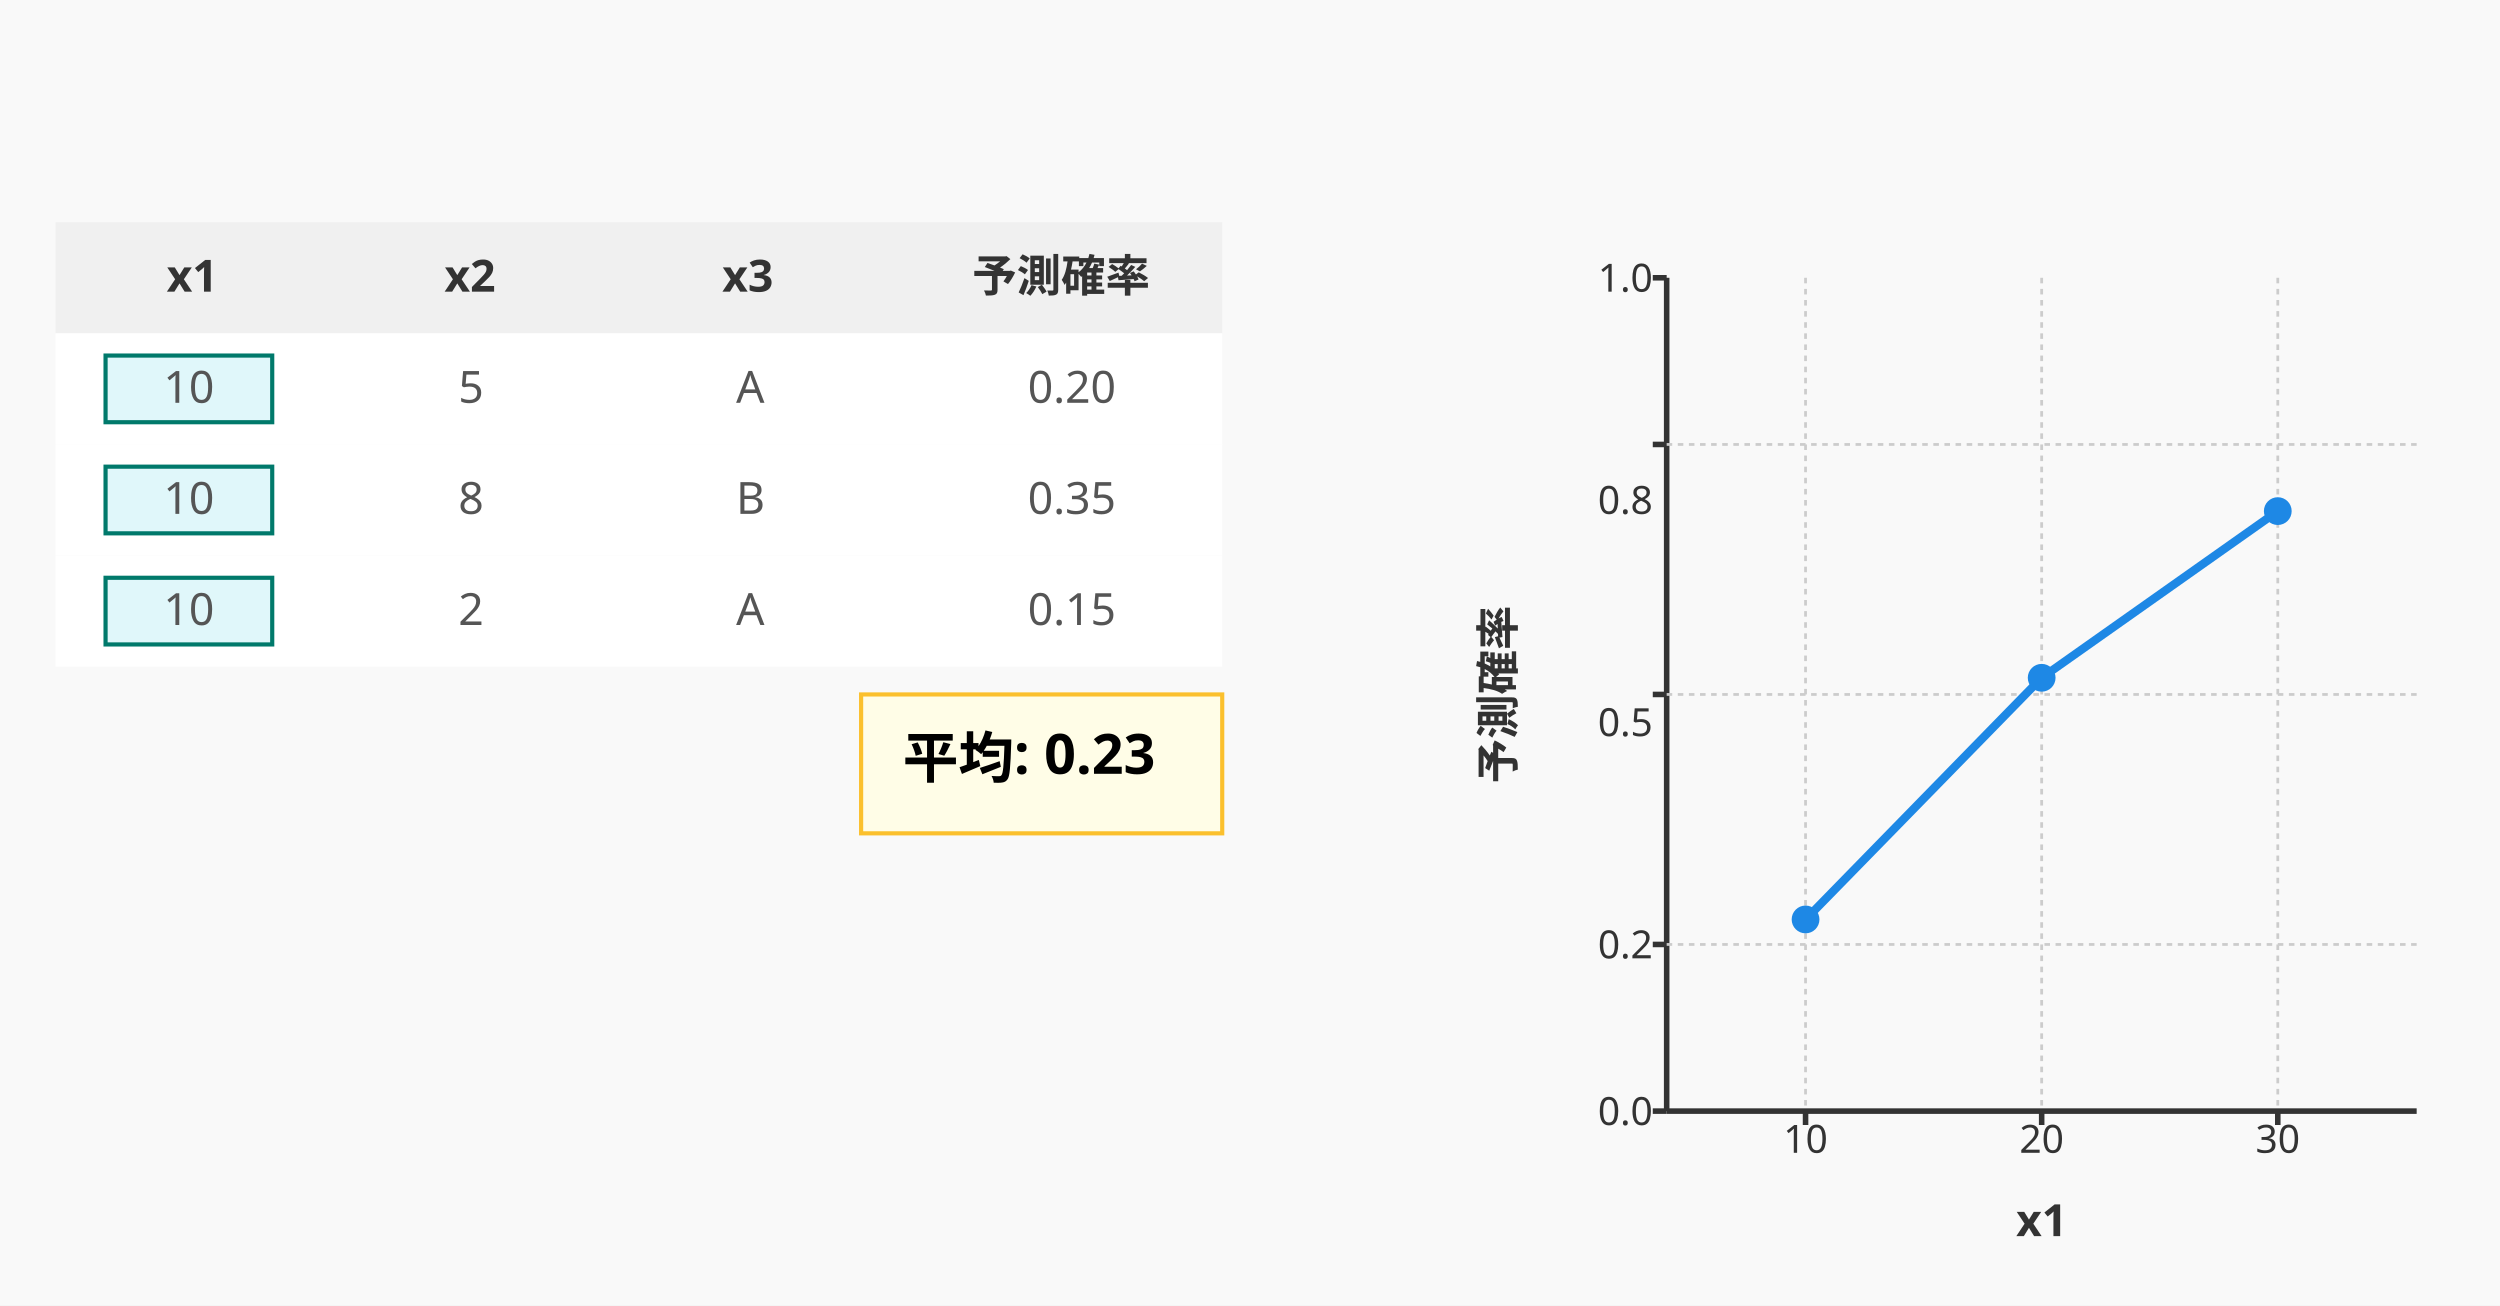
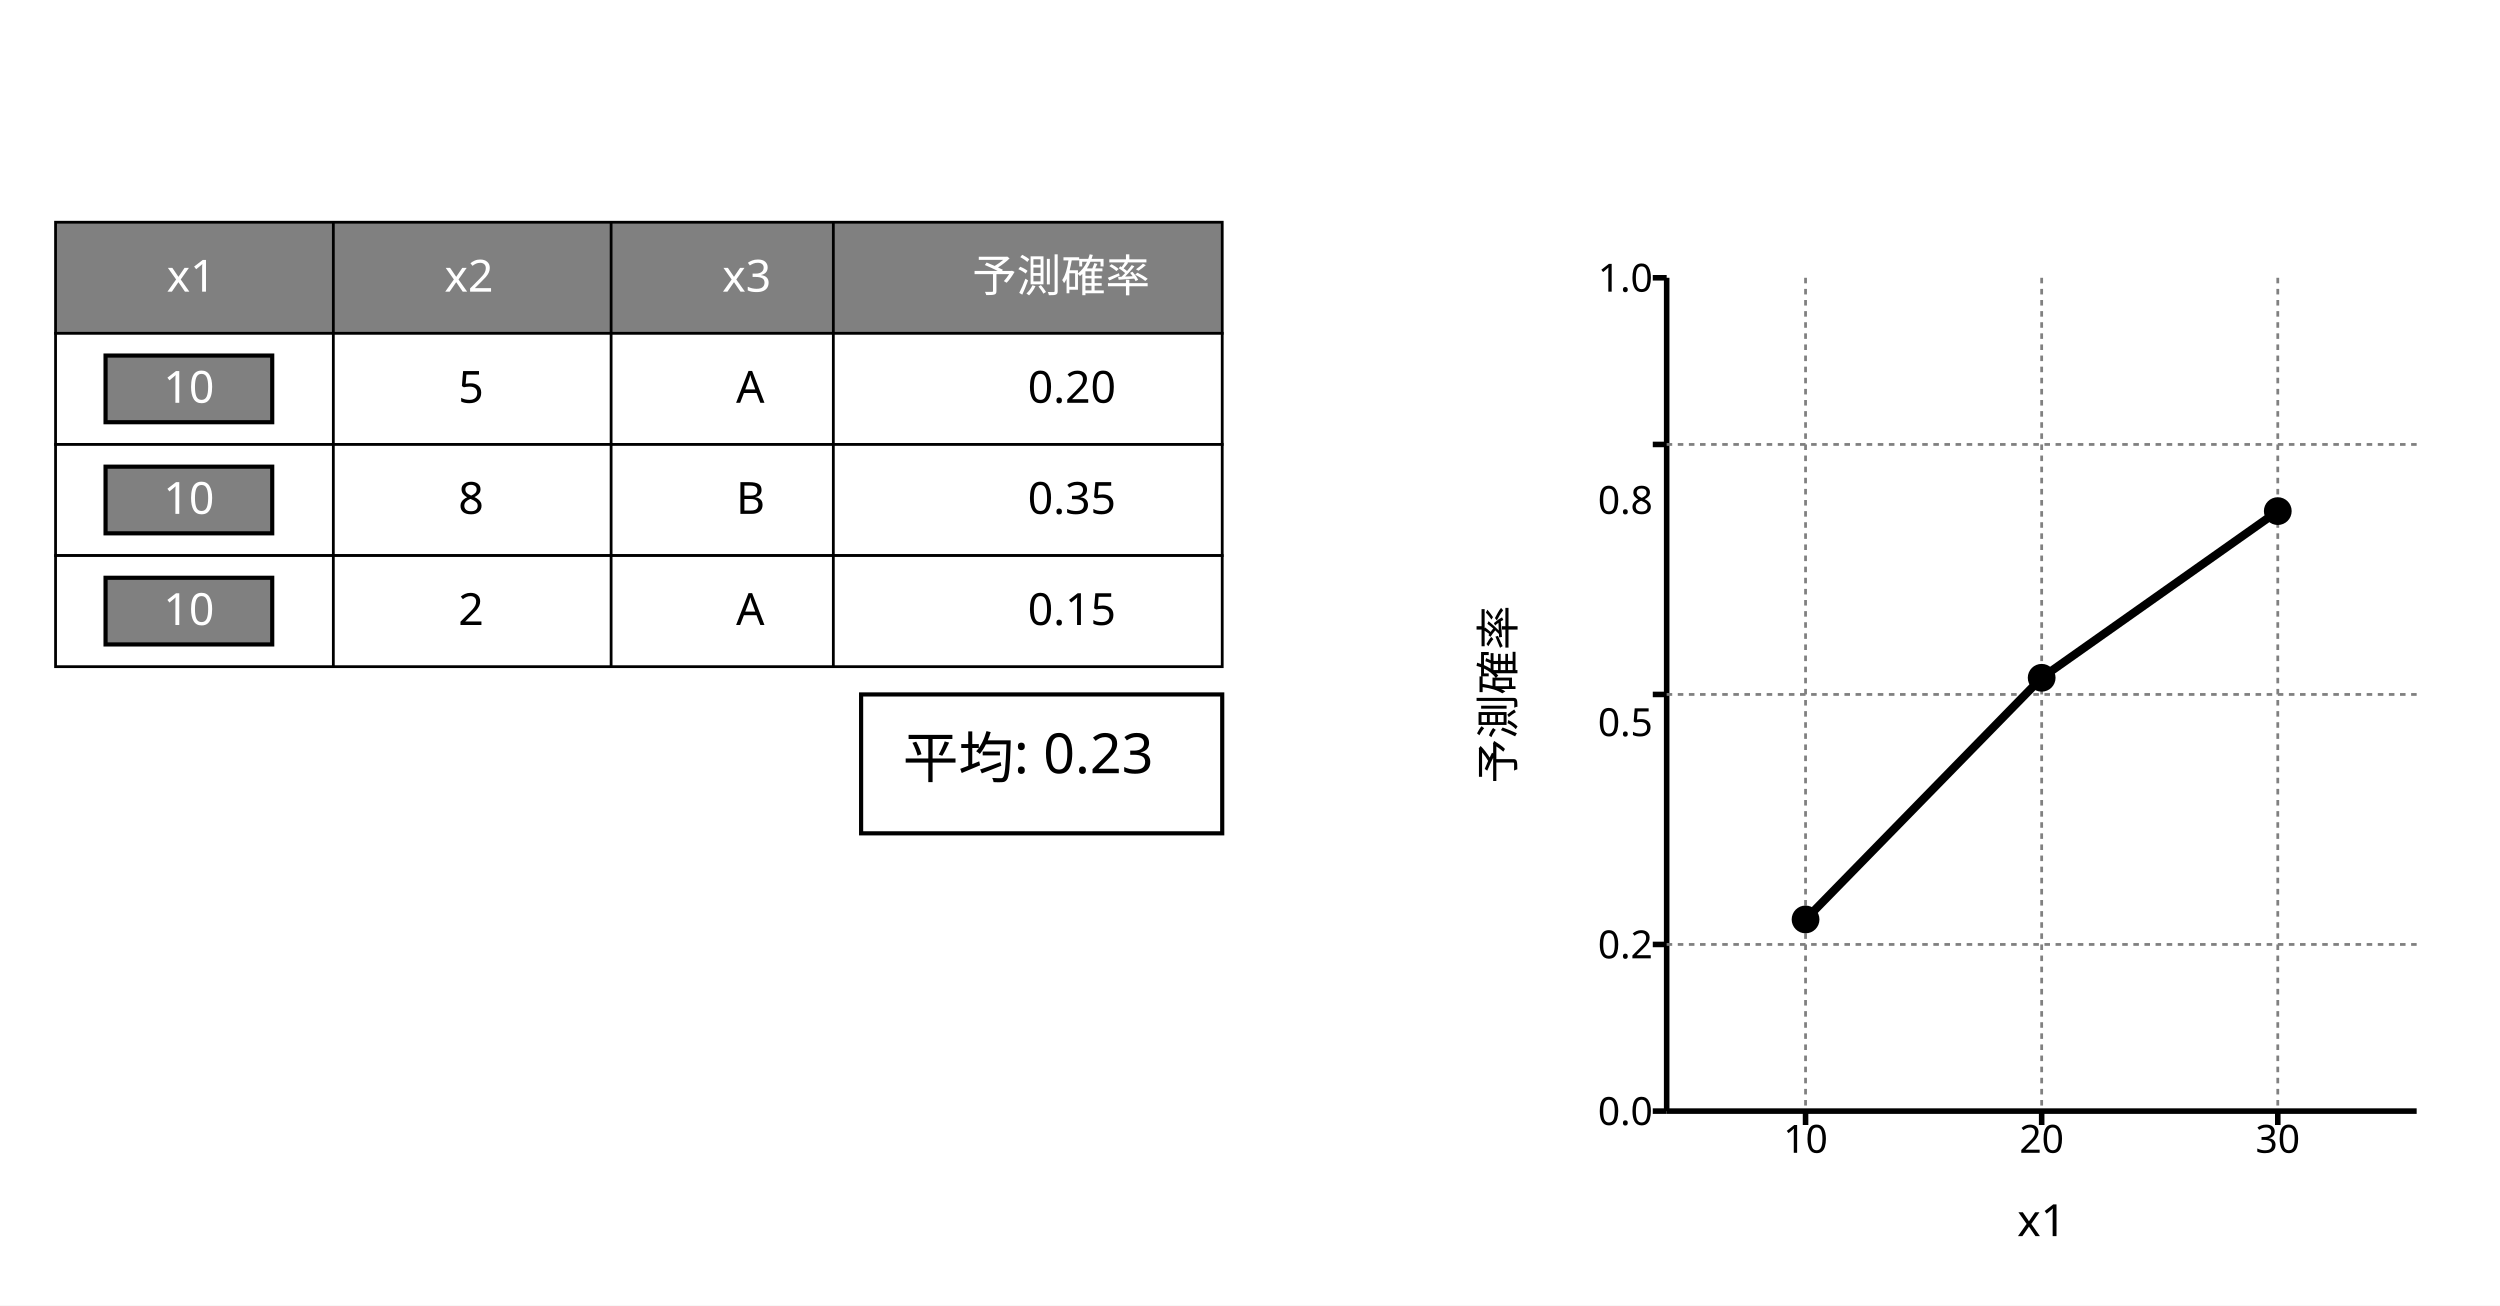
<svg xmlns="http://www.w3.org/2000/svg" width="900" height="470" font-family="sans-serif">
  <style>
-     .table-header { font-weight: bold; fill: #333; }
-     .table-cell { fill: #555; }
-     .highlight-rect { fill: #e0f7fa; stroke: #00796b; stroke-width: 1.5; }
-     .avg-rect { fill: #fffde7; stroke: #fbc02d; stroke-width: 1.5; }
+     .table-header { font-weight: normal; fill: #ffffff; }
+     .table-cell { fill: #000000; }
+     .highlight-rect { fill: #808080; stroke: #000000; stroke-width: 1.5; }
+     .avg-rect { fill: #ffffff; stroke: #000000; stroke-width: 1.5; }

-     .axis { stroke: #333; stroke-width: 2; }
-     .grid-line { stroke: #ccc; stroke-dasharray: 2,2; }
-     .pdp-line { stroke: #1e88e5; stroke-width: 3; fill: none; }
-     .pdp-point { fill: #1e88e5; }
-     .label { font-size: 14px; fill: #333; }
-     .axis-label { font-size: 16px; fill: #333; font-weight: bold; }
-     .title { font-size: 18px; font-weight: bold; fill: #222; }
+     .axis { stroke: #000000; stroke-width: 2; }
+     .grid-line { stroke: #808080; stroke-dasharray: 2,2; }
+     .pdp-line { stroke: #000000; stroke-width: 3; fill: none; }
+     .pdp-point { fill: #000000; }
+     .label { font-size: 14px; fill: #000000; }
+     .axis-label { font-size: 16px; fill: #000000; font-weight: normal; }
+     .title { font-size: 18px; font-weight: normal; fill: #000000; }
  </style>
  <defs>
    <marker id="arrowhead" markerWidth="10" markerHeight="7" refX="0" refY="3.5" orient="auto">
-       <polygon points="0 0, 10 3.5, 0 7" fill="#e53935" />
+       <polygon points="0 0, 10 3.5, 0 7" fill="#000000" />
    </marker>
  </defs>
-   <rect x="0" y="0" width="900" height="470" fill="#f9f9f9" />
+   <rect x="0" y="0" width="900" height="470" fill="#ffffff" />
  <g transform="translate(20, 80)">
-     <rect x="0" y="0" width="420" height="40" fill="#f0f0f0" />
+     <rect x="0" y="0" width="420" height="40" fill="#808080" stroke="#000000" stroke-width="1" />
    <text x="40" y="25" class="table-header" font-size="16px">x1</text>
    <text x="140" y="25" class="table-header" font-size="16px">x2</text>
    <text x="240" y="25" class="table-header" font-size="16px">x3</text>
    <text x="330" y="25" class="table-header" font-size="16px">予測確率</text>
+     <line x1="100" y1="0" x2="100" y2="40" stroke="#000000" stroke-width="1" />
+     <line x1="200" y1="0" x2="200" y2="40" stroke="#000000" stroke-width="1" />
+     <line x1="280" y1="0" x2="280" y2="40" stroke="#000000" stroke-width="1" />
    <g class="table-cell">
-       <rect x="0" y="40" width="420" height="40" fill="white" />
+       <rect x="0" y="40" width="420" height="40" fill="white" stroke="#000000" stroke-width="1" />
      <rect x="18" y="48" width="60" height="24" class="highlight-rect" />
-       <text x="48" y="65" font-size="16px" text-anchor="middle">10</text>
+       <text x="48" y="65" font-size="16px" text-anchor="middle" fill="#ffffff">10</text>
      <text x="145" y="65" font-size="16px">5</text>
      <text x="245" y="65" font-size="16px">A</text>
      <text x="350" y="65" font-size="16px">0.20</text>
-       <rect x="0" y="80" width="420" height="40" fill="white" />
+       <line x1="100" y1="40" x2="100" y2="80" stroke="#000000" stroke-width="1" />
+       <line x1="200" y1="40" x2="200" y2="80" stroke="#000000" stroke-width="1" />
+       <line x1="280" y1="40" x2="280" y2="80" stroke="#000000" stroke-width="1" />
+       <rect x="0" y="80" width="420" height="40" fill="white" stroke="#000000" stroke-width="1" />
      <rect x="18" y="88" width="60" height="24" class="highlight-rect" />
-       <text x="48" y="105" font-size="16px" text-anchor="middle">10</text>
+       <text x="48" y="105" font-size="16px" text-anchor="middle" fill="#ffffff">10</text>
      <text x="145" y="105" font-size="16px">8</text>
      <text x="245" y="105" font-size="16px">B</text>
      <text x="350" y="105" font-size="16px">0.35</text>
-       <rect x="0" y="120" width="420" height="40" fill="white" />
+       <line x1="100" y1="80" x2="100" y2="120" stroke="#000000" stroke-width="1" />
+       <line x1="200" y1="80" x2="200" y2="120" stroke="#000000" stroke-width="1" />
+       <line x1="280" y1="80" x2="280" y2="120" stroke="#000000" stroke-width="1" />
+       <rect x="0" y="120" width="420" height="40" fill="white" stroke="#000000" stroke-width="1" />
      <rect x="18" y="128" width="60" height="24" class="highlight-rect" />
-       <text x="48" y="145" font-size="16px" text-anchor="middle">10</text>
+       <text x="48" y="145" font-size="16px" text-anchor="middle" fill="#ffffff">10</text>
      <text x="145" y="145" font-size="16px">2</text>
      <text x="245" y="145" font-size="16px">A</text>
      <text x="350" y="145" font-size="16px">0.15</text>
+       <line x1="100" y1="120" x2="100" y2="160" stroke="#000000" stroke-width="1" />
+       <line x1="200" y1="120" x2="200" y2="160" stroke="#000000" stroke-width="1" />
+       <line x1="280" y1="120" x2="280" y2="160" stroke="#000000" stroke-width="1" />
    </g>
    <rect x="290" y="170" width="130" height="50" class="avg-rect" />
-     <text x="305" y="200" font-weight="bold" font-size="20px">平均: 0.23</text>
+     <text x="305" y="200" font-weight="normal" font-size="20px">平均: 0.23</text>
  </g>
  <g transform="translate(520, 50)">
    <line x1="80" y1="50" x2="80" y2="350" class="axis" />
    <g class="label" text-anchor="end">
      <text x="75" y="355">0.0</text>
      <line x1="80" y1="350" x2="75" y2="350" class="axis" />
      <text x="75" y="295">0.2</text>
      <line x1="80" y1="290" x2="75" y2="290" class="axis" />
      <line x1="350" y1="290" x2="80" y2="290" class="grid-line" />
      <text x="75" y="215">0.5</text>
      <line x1="80" y1="200" x2="75" y2="200" class="axis" />
      <line x1="350" y1="200" x2="80" y2="200" class="grid-line" />
      <text x="75" y="135">0.8</text>
      <line x1="80" y1="110" x2="75" y2="110" class="axis" />
      <line x1="350" y1="110" x2="80" y2="110" class="grid-line" />
      <text x="75" y="55">1.0</text>
      <line x1="80" y1="50" x2="75" y2="50" class="axis" />
    </g>
    <line x1="80" y1="350" x2="350" y2="350" class="axis" />
    <g class="label" text-anchor="middle">
      <text x="130" y="365">10</text>
      <line x1="130" y1="350" x2="130" y2="355" class="axis" />
      <line x1="130" y1="50" x2="130" y2="350" class="grid-line" />
      <text x="215" y="365">20</text>
      <line x1="215" y1="350" x2="215" y2="355" class="axis" />
      <line x1="215" y1="50" x2="215" y2="350" class="grid-line" />
      <text x="300" y="365">30</text>
      <line x1="300" y1="350" x2="300" y2="355" class="axis" />
      <line x1="300" y1="50" x2="300" y2="350" class="grid-line" />
    </g>
    <path d="M 130 281 L 215 194 L 300 134" class="pdp-line" />
    <circle cx="130" cy="281" r="5" class="pdp-point" />
    <circle cx="215" cy="194" r="5" class="pdp-point" />
    <circle cx="300" cy="134" r="5" class="pdp-point" />
    <text x="215" y="395" text-anchor="middle" class="axis-label">x1</text>
    <text x="25" y="200" text-anchor="middle" class="axis-label" transform="rotate(-90, 25, 200)">予測確率</text>
  </g>
</svg>
